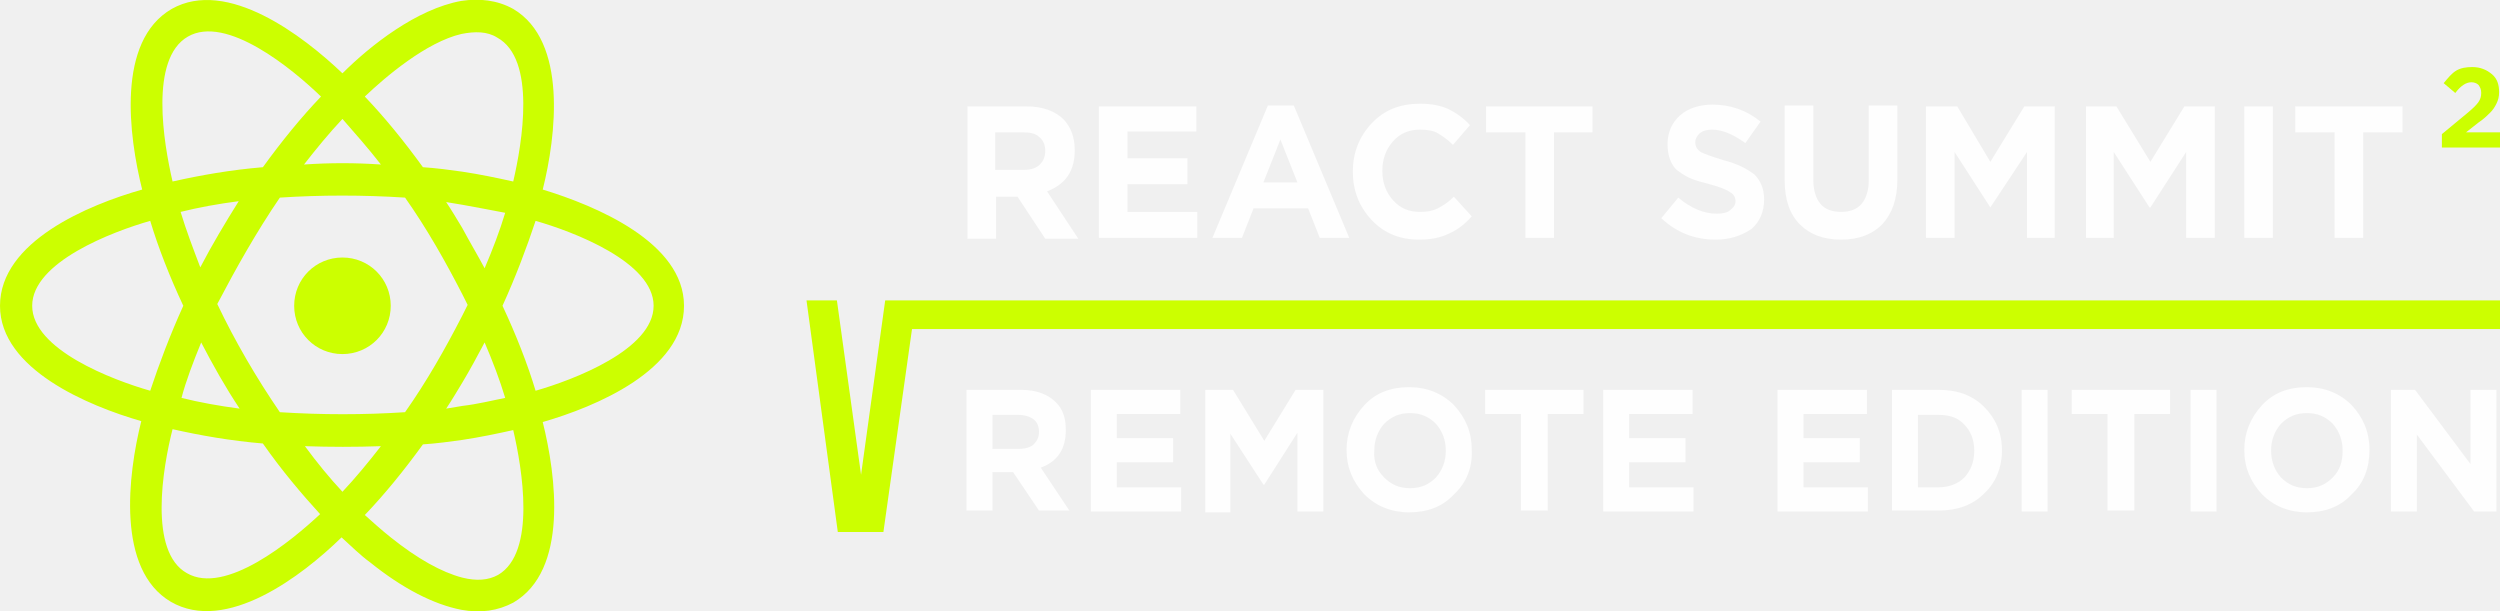
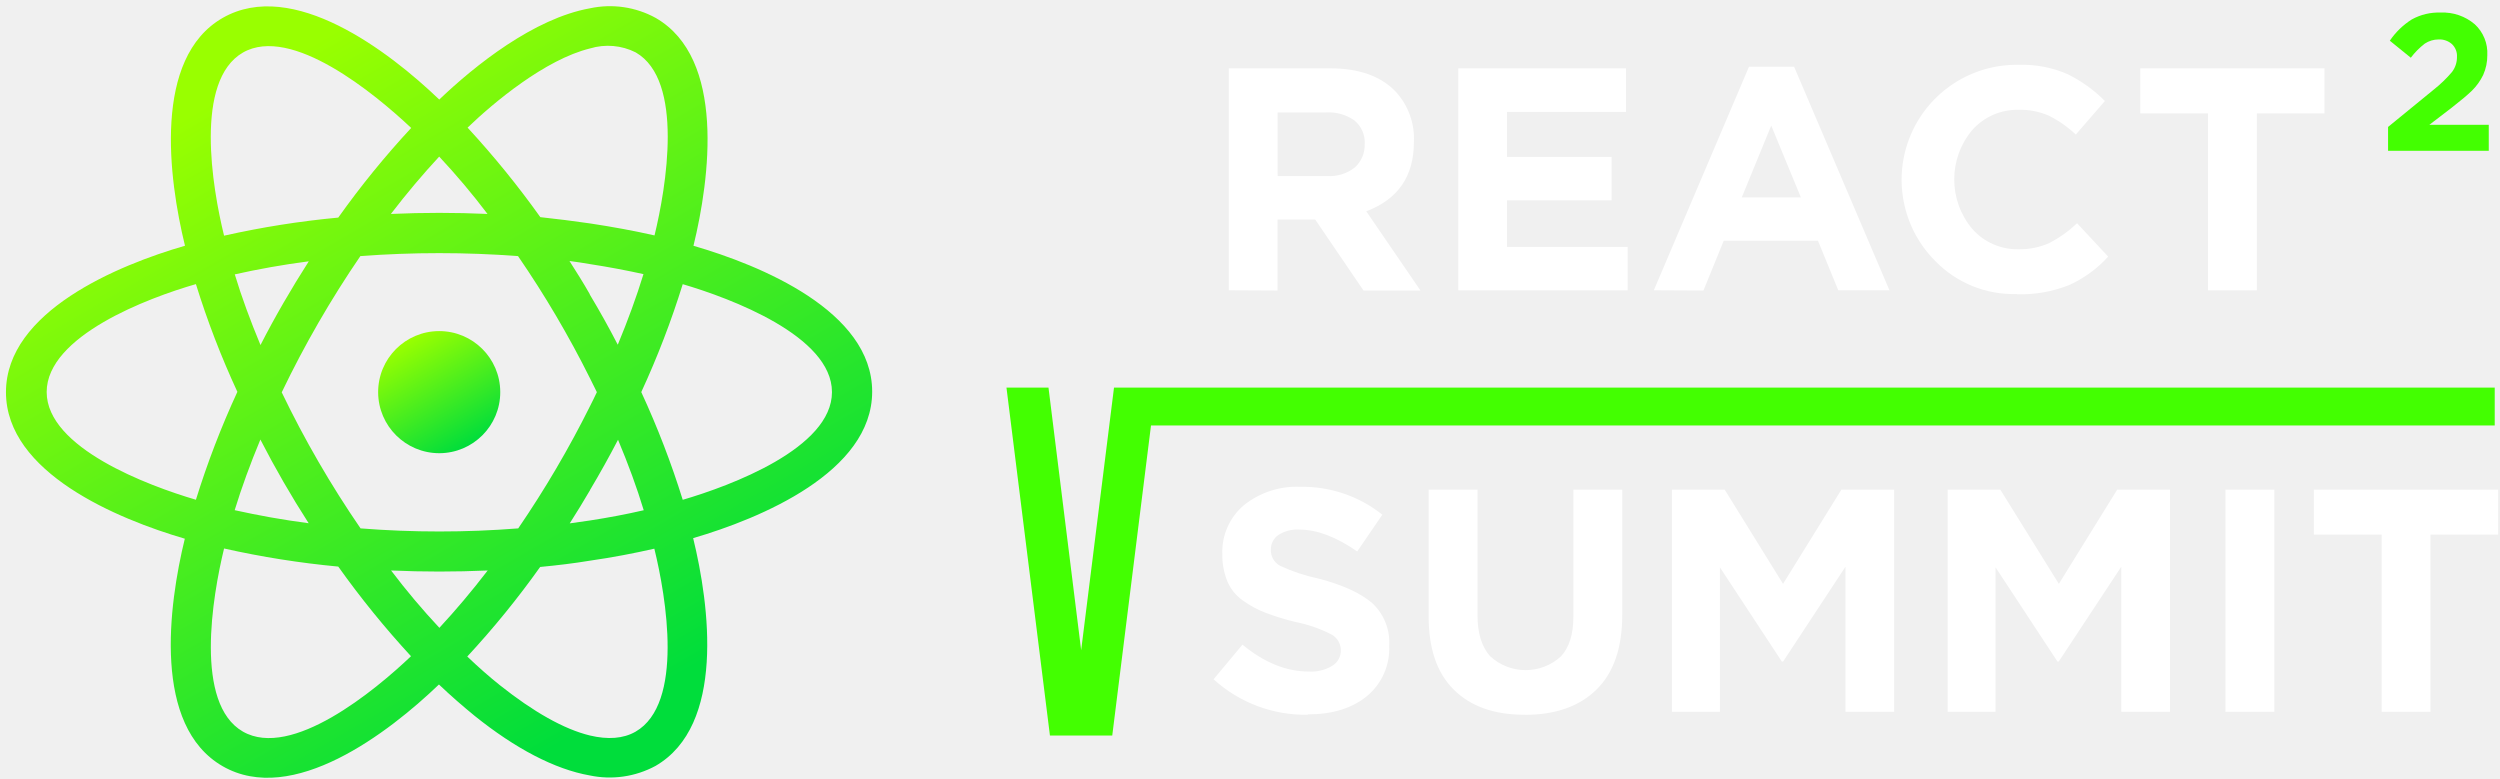
- <svg xmlns="http://www.w3.org/2000/svg" version="1.1" id="Layer_1" x="0px" y="0px" width="279.6px" height="68.3px" viewBox="0 0 279.6 68.3" style="enable-background:new 0 0 279.6 68.3;" xml:space="preserve">
-   <style type="text/css">
- 	.st0{fill:#FEFEFE;}
- 	.st1{fill:#CCFF00;}
- 	.st2{fill-rule:evenodd;clip-rule:evenodd;fill:#CCFF00;}
- </style>
-   <g>
-     <path class="st0" d="M108.2,26.6V11.9h6.6c1.8,0,3.2,0.5,4.2,1.5c0.8,0.9,1.2,2,1.2,3.4c0,2.3-1,3.8-3.1,4.6l3.5,5.3h-3.7l-3.1-4.7   h-2.4v4.7H108.2z M111.3,19h3.2c0.8,0,1.4-0.2,1.8-0.6c0.4-0.4,0.6-0.9,0.6-1.5c0-0.7-0.2-1.2-0.7-1.6c-0.4-0.4-1.1-0.5-1.8-0.5   h-3.1V19z" />
-     <polygon class="st0" points="122.9,26.6 122.9,11.9 133.8,11.9 133.8,14.7 126.1,14.7 126.1,17.7 132.8,17.7 132.8,20.6    126.1,20.6 126.1,23.7 133.9,23.7 133.9,26.6  " />
-     <path class="st0" d="M135.6,26.6l6.2-14.8h2.9l6.2,14.8h-3.3l-1.3-3.3h-6.1l-1.3,3.3H135.6z M141.3,20.4h3.8l-1.9-4.8L141.3,20.4z" />
-     <path class="st0" d="M158.7,26.8c-2.1,0-3.9-0.7-5.3-2.2c-1.4-1.5-2.1-3.3-2.1-5.4s0.7-3.9,2.1-5.4c1.4-1.5,3.2-2.2,5.4-2.2   c1.3,0,2.3,0.2,3.2,0.6c0.8,0.4,1.7,1,2.4,1.8l-1.9,2.2c-0.6-0.6-1.2-1-1.7-1.3c-0.5-0.3-1.2-0.4-2-0.4c-1.2,0-2.2,0.4-3,1.3   c-0.8,0.9-1.2,2-1.2,3.3c0,1.3,0.4,2.4,1.2,3.3c0.8,0.9,1.8,1.3,3,1.3c0.8,0,1.4-0.1,2-0.4c0.6-0.3,1.2-0.7,1.8-1.3l2,2.2   c-0.8,0.9-1.6,1.5-2.5,1.9C161.1,26.6,160,26.8,158.7,26.8L158.7,26.8z" />
-     <polygon class="st0" points="170.6,26.6 170.6,14.8 166.2,14.8 166.2,11.9 178.1,11.9 178.1,14.8 173.8,14.8 173.8,26.6  " />
-     <path class="st0" d="M191.9,26.8c-2.4,0-4.4-0.8-6.1-2.4l1.9-2.3c1.4,1.2,2.9,1.8,4.3,1.8c0.6,0,1.2-0.1,1.5-0.4   c0.4-0.3,0.6-0.6,0.6-1c0-0.4-0.2-0.8-0.6-1c-0.4-0.3-1.2-0.6-2.3-0.9c-0.8-0.2-1.5-0.4-2-0.6c-0.5-0.2-1-0.5-1.4-0.8   c-0.5-0.3-0.8-0.8-1-1.3c-0.2-0.5-0.3-1.1-0.3-1.8c0-1.3,0.5-2.4,1.4-3.2c0.9-0.8,2.2-1.2,3.6-1.2c2,0,3.8,0.6,5.4,1.9l-1.7,2.4   c-1.4-1-2.6-1.5-3.7-1.5c-0.6,0-1,0.1-1.4,0.4c-0.3,0.3-0.5,0.6-0.5,1c0,0.5,0.2,0.8,0.6,1.1c0.4,0.2,1.2,0.5,2.5,0.9   c1.6,0.4,2.7,1,3.5,1.6c0.7,0.7,1.1,1.6,1.1,2.8c0,1.4-0.5,2.5-1.4,3.3C194.7,26.4,193.4,26.8,191.9,26.8L191.9,26.8z" />
-     <path class="st0" d="M205.9,26.8c-2,0-3.5-0.6-4.6-1.7c-1.1-1.1-1.7-2.7-1.7-4.9v-8.4h3.2v8.3c0,1.2,0.3,2.1,0.8,2.7   c0.5,0.6,1.3,0.9,2.3,0.9c1,0,1.8-0.3,2.3-0.9c0.5-0.6,0.8-1.5,0.8-2.6v-8.4h3.2v8.3c0,2.2-0.6,3.8-1.7,5   C209.4,26.2,207.9,26.8,205.9,26.8L205.9,26.8z" />
-     <polygon class="st0" points="215.4,26.6 215.4,11.9 218.9,11.9 222.6,18.1 226.4,11.9 229.8,11.9 229.8,26.6 226.7,26.6 226.7,17    222.6,23.2 222.6,23.2 218.6,17 218.6,26.6  " />
-     <polygon class="st0" points="233.3,26.6 233.3,11.9 236.7,11.9 240.5,18.1 244.3,11.9 247.7,11.9 247.7,26.6 244.5,26.6 244.5,17    240.5,23.2 240.4,23.2 236.4,17 236.4,26.6  " />
-     <rect x="251" y="11.9" class="st0" width="3.2" height="14.7" />
-     <polygon class="st0" points="261.1,26.6 261.1,14.8 256.7,14.8 256.7,11.9 268.7,11.9 268.7,14.8 264.3,14.8 264.3,26.6  " />
-     <g>
-       <path class="st0" d="M108.1,57.1V43.6h6.1c1.7,0,3,0.5,3.9,1.4c0.8,0.8,1.1,1.8,1.1,3.1c0,2.1-0.9,3.5-2.8,4.2l3.2,4.8h-3.4    l-2.9-4.3H111v4.3H108.1z M111,50.2h3c0.7,0,1.3-0.2,1.6-0.5c0.4-0.4,0.6-0.8,0.6-1.4c0-0.6-0.2-1.1-0.6-1.4    c-0.4-0.3-1-0.5-1.7-0.5H111V50.2z" />
+ <svg xmlns="http://www.w3.org/2000/svg" width="398px" height="124px" viewBox="0 0 398 124" version="1.1">
+   <defs>
+     <linearGradient x1="25.069%" y1="11.519%" x2="74.989%" y2="88.536%" id="linearGradient-1">
+       <stop stop-color="#99FF00" offset="0%" />
+       <stop stop-color="#00DD3B" offset="100%" />
+     </linearGradient>
+     <linearGradient x1="25.103%" y1="6.79%" x2="75.052%" y2="93.364%" id="linearGradient-2">
+       <stop stop-color="#99FF00" offset="0%" />
+       <stop stop-color="#00DD3B" offset="100%" />
+     </linearGradient>
+   </defs>
+   <g id="Page-1" stroke="none" stroke-width="1" fill="none" fill-rule="evenodd">
+     <g id="React-Summit-vector-logo">
+       <path d="M35.67,37.51 C33.78,29.83 30.92,12.85 38.67,8.37 L38.67,8.37 C46.39,3.95 59.67,14.91 65.46,20.37 C61.285,24.87 57.407,29.637 53.85,34.64 C47.735,35.212 41.663,36.174 35.67,37.52 L35.67,37.51 Z M62.23,34.06 C64.77,30.75 67.35,27.7 69.92,24.93 C72.64,27.838 75.207,30.885 77.61,34.06 C72.49,33.83 67.38,33.83 62.23,34.06 L62.23,34.06 Z M57.37,40.77 C65.725,40.142 74.115,40.142 82.47,40.77 C86.737,46.983 90.566,53.485 93.93,60.23 C94.3,60.97 94.67,61.71 95.02,62.43 C94.68,63.17 94.31,63.91 93.93,64.66 C90.572,71.402 86.753,77.904 82.5,84.12 C74.146,84.776 65.754,84.776 57.4,84.12 C52.669,77.231 48.474,69.99 44.85,62.46 C48.468,54.923 52.653,47.672 57.37,40.77 L57.37,40.77 Z M93.93,78.01 C95.5,75.38 96.99,72.7 98.39,70.01 C99.99,73.83 101.39,77.6 102.48,81.23 C99.76,81.86 96.91,82.4 93.93,82.86 C92.87,83 91.79,83.17 90.7,83.32 C91.81,81.58 92.9,79.81 93.93,78.04 L93.93,78.01 Z M37.38,43.68 C41.07,42.85 45.01,42.14 49.16,41.6 C46.39,45.94 43.81,50.36 41.47,54.93 C39.87,51.08 38.47,47.31 37.38,43.69 L37.38,43.68 Z M74.38,104.53 C78.555,100.03 82.433,95.263 85.99,90.26 C88.71,90 91.34,89.69 93.91,89.26 C97.48,88.75 100.91,88.09 104.17,87.35 C106.06,95.03 108.92,112.04 101.17,116.49 L101.17,116.49 C99.23,117.6 96.77,117.77 93.91,117.09 C89.79,116.09 84.91,113.32 79.59,109.09 C77.87,107.72 76.16,106.21 74.39,104.52 L74.38,104.53 Z M41.45,69.97 C43.797,74.537 46.36,78.98 49.14,83.3 C44.99,82.76 41.05,82.04 37.36,81.22 C38.47,77.6 39.85,73.83 41.45,69.98 L41.45,69.97 Z M35.67,87.32 C41.663,88.666 47.735,89.628 53.85,90.2 C57.406,95.195 61.274,99.962 65.43,104.47 C59.71,109.92 46.43,120.91 38.67,116.47 L38.67,116.47 C30.92,112.02 33.81,94.98 35.67,87.33 L35.67,87.32 Z M7.43,62.41 C7.43,53.48 23.61,47.41 31.19,45.23 C33.006,51.087 35.211,56.816 37.79,62.38 C35.215,67.956 33.011,73.695 31.19,79.56 C23.61,77.33 7.43,71.31 7.43,62.41 L7.43,62.41 Z M29.43,85.73 C26.8,96.49 24.31,115.55 35.43,121.97 L35.43,121.97 C46.55,128.39 61.87,116.66 69.88,108.97 C71.8,110.8 73.71,112.45 75.57,113.97 C82.03,119.16 88.32,122.47 93.89,123.45 C97.446,124.198 101.151,123.663 104.35,121.94 L104.35,121.94 C115.47,115.52 112.98,96.43 110.35,85.67 C121.01,82.56 138.85,75.17 138.85,62.35 C138.85,49.53 121.07,42.22 110.4,39.13 C113.03,28.34 115.52,9.28 104.4,2.86 L104.4,2.86 C101.209,1.103 97.492,0.556 93.93,1.32 C85.01,2.92 75.63,10.4 69.93,15.85 C61.93,8.17 46.6,-3.53 35.45,2.85 L35.45,2.85 C24.33,9.24 26.82,28.36 29.45,39.12 C18.79,42.2 0.95,49.59 0.95,62.44 C0.95,75.29 18.79,82.65 29.42,85.76 L29.43,85.73 Z M93.89,46.83 C92.89,45.06 91.77,43.29 90.66,41.55 C91.77,41.69 92.83,41.86 93.89,42.04 C96.89,42.5 99.72,43.04 102.44,43.64 C101.33,47.26 99.95,51.03 98.35,54.88 C96.95,52.167 95.463,49.5 93.89,46.88 L93.89,46.83 Z M74.44,20.32 C78.59,16.32 86.82,9.45 93.94,7.71 C96.351,6.98 98.951,7.206 101.2,8.34 L101.2,8.34 C108.95,12.79 106.06,29.83 104.2,37.48 C100.94,36.74 97.51,36.11 93.94,35.57 C91.37,35.2 88.74,34.86 86.02,34.57 C82.463,29.581 78.596,24.822 74.44,20.32 L74.44,20.32 Z M108.69,79.57 C106.869,73.715 104.664,67.986 102.09,62.42 C104.665,56.844 106.869,51.105 108.69,45.24 C116.27,47.47 132.45,53.49 132.45,62.42 C132.45,71.35 116.27,77.35 108.69,79.57 L108.69,79.57 Z M62.26,90.82 C67.38,91.05 72.49,91.05 77.64,90.82 C75.1,94.13 72.52,97.18 69.95,99.95 C67.23,97.042 64.663,93.995 62.26,90.82 Z" id="Shape" fill="url(#linearGradient-1)" />
+       <path d="M69.95,72.15 C75.317,72.133 79.655,67.77 79.64,62.403 C79.625,57.037 75.264,52.697 69.897,52.71 C64.53,52.723 60.189,57.083 60.2,62.45 C60.222,67.818 64.582,72.156 69.95,72.15 L69.95,72.15 Z" id="Path" fill="url(#linearGradient-2)" />
+       <path d="M195.62,46.21 L195.62,10.88 L211.8,10.88 C216.26,10.88 219.72,12.08 222.09,14.48 C224.168,16.673 225.253,19.623 225.09,22.64 C225.09,28.06 222.563,31.727 217.51,33.64 L226.14,46.25 L217.07,46.25 L209.38,34.95 L203.38,34.95 L203.38,46.25 L195.62,46.21 Z M203.4,28.03 L211.29,28.03 C212.875,28.126 214.44,27.639 215.69,26.66 C216.732,25.713 217.306,24.357 217.26,22.95 C217.354,21.504 216.747,20.102 215.63,19.18 C214.322,18.256 212.739,17.804 211.14,17.9 L203.39,17.9 L203.4,28.03 Z" id="Shape" fill="#FFFFFF" fill-rule="nonzero" />
+       <polygon id="Path" fill="#FFFFFF" fill-rule="nonzero" points="232.16 46.22 232.16 10.88 258.86 10.88 258.86 17.82 239.91 17.82 239.91 24.98 256.57 24.98 256.57 31.89 239.91 31.89 239.91 39.31 259.12 39.31 259.12 46.22" />
+       <path d="M263.29,46.21 L278.44,10.62 L285.62,10.62 L300.8,46.21 L292.65,46.21 L289.42,38.32 L274.42,38.32 L271.19,46.25 L263.29,46.21 Z M277.29,31.43 L286.7,31.43 L281.98,19.99 L277.29,31.43 Z" id="Shape" fill="#FFFFFF" fill-rule="nonzero" />
+       <path d="M321.07,46.81 C316.187,46.958 311.467,45.041 308.07,41.53 C302.805,36.243 301.277,28.29 304.207,21.428 C307.138,14.567 313.94,10.172 321.4,10.32 C324.061,10.234 326.708,10.74 329.15,11.8 C331.357,12.887 333.368,14.333 335.1,16.08 L330.47,21.42 C329.195,20.215 327.75,19.204 326.18,18.42 C324.659,17.753 323.01,17.432 321.35,17.48 C318.551,17.424 315.866,18.593 314,20.68 C310.153,25.237 310.153,31.903 314,36.46 C315.857,38.563 318.546,39.741 321.35,39.68 C323.044,39.718 324.725,39.376 326.27,38.68 C327.877,37.845 329.358,36.788 330.67,35.54 L335.62,40.85 C333.879,42.777 331.758,44.322 329.39,45.39 C326.764,46.43 323.954,46.927 321.13,46.85 L321.07,46.81 Z" id="Path" fill="#FFFFFF" fill-rule="nonzero" />
+       <polygon id="Path" fill="#FFFFFF" fill-rule="nonzero" points="351.51 46.22 351.51 18.05 340.73 18.05 340.73 10.88 370.06 10.88 370.06 18.05 359.29 18.05 359.29 46.22" />
+       <path d="M208.2,113.79 C202.663,113.887 197.297,111.866 193.2,108.14 L197.8,102.63 C201.26,105.483 204.777,106.91 208.35,106.91 C209.66,106.992 210.964,106.675 212.09,106 C212.967,105.473 213.491,104.513 213.46,103.49 C213.448,102.478 212.905,101.548 212.03,101.04 C210.236,100.111 208.321,99.438 206.34,99.04 C204.668,98.647 203.024,98.143 201.42,97.53 C200.15,97.042 198.95,96.39 197.85,95.59 C196.76,94.824 195.908,93.767 195.39,92.54 C194.832,91.141 194.56,89.645 194.59,88.14 C194.503,85.17 195.777,82.323 198.05,80.41 C200.585,78.393 203.763,77.36 207,77.5 C211.741,77.414 216.363,78.984 220.07,81.94 L216.07,87.79 C212.73,85.48 209.67,84.31 206.86,84.31 C205.671,84.231 204.489,84.54 203.49,85.19 C202.749,85.712 202.312,86.564 202.32,87.47 C202.269,88.545 202.836,89.554 203.78,90.07 C205.751,90.988 207.822,91.675 209.95,92.12 C213.78,93.12 216.61,94.43 218.44,96 C220.329,97.747 221.328,100.253 221.16,102.82 C221.299,105.894 219.988,108.855 217.62,110.82 C215.247,112.76 212.103,113.73 208.19,113.73 L208.2,113.79 Z M242.73,113.79 C237.9,113.79 234.15,112.48 231.44,109.79 C228.73,107.1 227.44,103.23 227.44,98.12 L227.44,77.95 L235.22,77.95 L235.22,97.95 C235.22,100.8 235.88,102.95 237.22,104.46 C240.388,107.403 245.281,107.429 248.48,104.52 C249.82,103.09 250.48,100.98 250.48,98.21 L250.48,77.95 L258.26,77.95 L258.26,97.9 C258.26,103.153 256.887,107.12 254.14,109.8 C251.4,112.48 247.59,113.8 242.76,113.8 L242.73,113.79 Z M266.17,113.32 L266.17,77.95 L274.57,77.95 L283.86,92.95 L293.15,77.95 L301.55,77.95 L301.55,113.32 L293.8,113.32 L293.8,90.22 L283.87,105.32 L283.67,105.32 L273.81,90.32 L273.81,113.32 L266.17,113.32 Z M310.07,113.32 L310.07,77.95 L318.45,77.95 L327.77,92.95 L337.06,77.95 L345.46,77.95 L345.46,113.32 L337.71,113.32 L337.71,90.22 L327.75,105.32 L327.55,105.32 L317.69,90.32 L317.69,113.32 L310.07,113.32 Z M354.29,113.32 L354.29,77.95 L362.07,77.95 L362.07,113.32 L354.29,113.32 Z M379.16,113.32 L379.16,85.11 L368.37,85.11 L368.37,77.95 L397.7,77.95 L397.7,85.11 L386.93,85.11 L386.93,113.32 L379.16,113.32 Z" id="Shape" fill="#FFFFFF" fill-rule="nonzero" />
+       <path d="M380.18,24.01 L380.18,20.21 L387.41,14.3 C388.482,13.457 389.467,12.509 390.35,11.47 C390.879,10.783 391.161,9.937 391.15,9.07 C391.2,8.302 390.907,7.551 390.35,7.02 C389.766,6.508 389.006,6.243 388.23,6.28 C387.448,6.28 386.683,6.51 386.03,6.94 C385.189,7.587 384.439,8.343 383.8,9.19 L380.46,6.48 C381.384,5.114 382.583,3.957 383.98,3.08 C385.378,2.314 386.957,1.94 388.55,2 C390.53,1.91 392.471,2.575 393.98,3.86 C395.345,5.117 396.078,6.917 395.98,8.77 C395.992,9.862 395.766,10.943 395.32,11.94 C394.873,12.86 394.275,13.698 393.55,14.42 C392.81,15.133 391.723,16.047 390.29,17.16 L386.75,19.87 L396.21,19.87 L396.21,24.01 L380.18,24.01 Z" id="Path" fill="#43FF01" fill-rule="nonzero" />
+       <polygon id="Path" fill="#43FF01" points="397.16 61.71 177.35 61.71 172.12 103.52 166.92 61.71 160.23 61.71 167.15 117.1 177.07 117.1 183.24 67.73 397.16 67.73" />
    </g>
-     <g>
-       <path class="st0" d="M122,57.1V43.6h10v2.7h-7.1V49h6.3v2.7h-6.3v2.8h7.2v2.7H122z" />
-     </g>
-     <g>
-       <path class="st0" d="M134.8,57.1V43.6h3.1l3.5,5.7l3.5-5.7h3.1v13.6h-2.9v-8.8l-3.7,5.8h-0.1l-3.7-5.7v8.8H134.8z" />
-     </g>
-     <g>
-       <path class="st0" d="M162.6,55.3c-1.3,1.4-3,2-5,2c-2,0-3.7-0.7-5-2c-1.3-1.4-2-3-2-5c0-1.9,0.7-3.6,2-5c1.3-1.4,3-2,5-2    c2,0,3.7,0.7,5,2c1.3,1.4,2,3,2,5C164.7,52.3,164,54,162.6,55.3z M154.8,53.4c0.8,0.8,1.7,1.2,2.9,1.2c1.2,0,2.1-0.4,2.9-1.2    c0.7-0.8,1.1-1.8,1.1-3c0-1.2-0.4-2.2-1.1-3c-0.8-0.8-1.7-1.2-2.9-1.2c-1.2,0-2.1,0.4-2.9,1.2c-0.7,0.8-1.1,1.8-1.1,3    C153.6,51.6,154,52.6,154.8,53.4z" />
-     </g>
-     <g>
-       <path class="st0" d="M170.1,57.1V46.3h-4v-2.7h11v2.7h-4v10.8H170.1z" />
-     </g>
-     <g>
-       <path class="st0" d="M179.3,57.1V43.6h10v2.7h-7.1V49h6.3v2.7h-6.3v2.8h7.2v2.7H179.3z" />
-     </g>
-     <g>
-       <path class="st0" d="M198.8,57.1V43.6h10v2.7h-7.1V49h6.3v2.7h-6.3v2.8h7.2v2.7H198.8z" />
-     </g>
-     <g>
-       <path class="st0" d="M211.6,57.1V43.6h5.2c2.1,0,3.8,0.6,5.1,1.9c1.3,1.3,2,2.9,2,4.9c0,1.9-0.7,3.6-2,4.8c-1.3,1.3-3,1.9-5.1,1.9    H211.6z M214.5,54.5h2.3c1.2,0,2.2-0.4,2.9-1.1c0.7-0.8,1.1-1.7,1.1-3c0-1.2-0.4-2.2-1.1-2.9c-0.7-0.8-1.7-1.1-2.9-1.1h-2.3V54.5z    " />
-     </g>
-     <g>
-       <path class="st0" d="M226.1,57.1V43.6h2.9v13.6H226.1z" />
-     </g>
-     <g>
-       <path class="st0" d="M235.7,57.1V46.3h-4v-2.7h11v2.7h-4v10.8H235.7z" />
-     </g>
-     <g>
-       <path class="st0" d="M245,57.1V43.6h2.9v13.6H245z" />
-     </g>
-     <g>
-       <path class="st0" d="M263,55.3c-1.3,1.4-3,2-5,2c-2,0-3.7-0.7-5-2c-1.3-1.4-2-3-2-5c0-1.9,0.7-3.6,2-5c1.3-1.4,3-2,5-2    c2,0,3.7,0.7,5,2c1.3,1.4,2,3,2,5C265,52.3,264.4,54,263,55.3z M255.1,53.4c0.8,0.8,1.7,1.2,2.9,1.2c1.2,0,2.1-0.4,2.9-1.2    s1.1-1.8,1.1-3c0-1.2-0.4-2.2-1.1-3c-0.8-0.8-1.7-1.2-2.9-1.2c-1.2,0-2.1,0.4-2.9,1.2c-0.7,0.8-1.1,1.8-1.1,3    C254,51.6,254.4,52.6,255.1,53.4z" />
-     </g>
-     <g>
-       <path class="st0" d="M267.4,57.1V43.6h2.7l6.2,8.3v-8.3h2.9v13.6h-2.5l-6.4-8.6v8.6H267.4z" />
-     </g>
-     <path class="st1" d="M273.1,16.5V15l2.9-2.4c0.6-0.5,1-0.9,1.2-1.2c0.2-0.3,0.3-0.6,0.3-1c0-0.4-0.1-0.6-0.3-0.9   c-0.2-0.2-0.5-0.3-0.8-0.3s-0.6,0.1-0.9,0.3c-0.3,0.2-0.6,0.5-0.9,0.9l-1.3-1.1c0.5-0.6,0.9-1.1,1.4-1.4c0.5-0.3,1.1-0.4,1.8-0.4   c0.9,0,1.6,0.3,2.2,0.8c0.6,0.5,0.8,1.2,0.8,2c0,0.5-0.1,0.9-0.3,1.3c-0.2,0.4-0.4,0.7-0.7,1c-0.3,0.3-0.7,0.7-1.3,1.1l-1.4,1.1   h3.8v1.7H273.1z" />
-     <path class="st2" d="M279.6,33.6H99l-2.7,19.5l-2.7-19.5h-3.4l3.5,25.9c1.7,0,3.4,0,5.1,0l3.2-22.7h177.6V33.6z" />
-   </g>
-   <g>
-     <path class="st2" d="M19.3,20.3c-1-4.3-2.6-13.7,1.7-16.2l0,0c4.3-2.5,11.7,3.6,14.9,6.7c-2.2,2.3-4.4,5-6.5,7.9   C25.8,19,22.4,19.6,19.3,20.3L19.3,20.3z M34,18.4c1.4-1.8,2.8-3.5,4.3-5.1c1.4,1.6,2.9,3.3,4.3,5.1C39.7,18.2,36.9,18.2,34,18.4   L34,18.4z M31.3,22.1c4.6-0.3,9.3-0.3,14,0c2.4,3.4,4.5,7.1,6.4,10.8c0.2,0.4,0.4,0.8,0.6,1.2c-0.2,0.4-0.4,0.8-0.6,1.2   c-1.9,3.7-4,7.4-6.4,10.8c-4.6,0.3-9.3,0.3-14,0c-2.6-3.8-5-7.9-7-12.1C26.4,30,28.7,25.9,31.3,22.1L31.3,22.1z M51.7,42.8   c0.9-1.5,1.7-3,2.5-4.5c0.9,2.1,1.7,4.2,2.3,6.2c-1.5,0.3-3.1,0.7-4.8,0.9c-0.6,0.1-1.2,0.2-1.8,0.3C50.5,44.8,51.1,43.8,51.7,42.8   L51.7,42.8z M20.2,23.7c2-0.5,4.2-0.9,6.5-1.2c-1.5,2.4-3,4.9-4.3,7.4C21.6,27.8,20.8,25.7,20.2,23.7L20.2,23.7z M40.8,57.6   c2.2-2.3,4.4-5,6.5-7.9c1.5-0.1,3-0.3,4.4-0.5c2-0.3,3.9-0.7,5.7-1.1c1,4.3,2.6,13.7-1.7,16.2l0,0c-1.1,0.6-2.4,0.7-4,0.3   c-2.3-0.6-5-2.1-8-4.5C42.7,59.3,41.8,58.5,40.8,57.6L40.8,57.6z M22.5,38.3c1.3,2.5,2.7,5,4.3,7.4c-2.3-0.3-4.5-0.7-6.5-1.2   C20.8,42.6,21.6,40.5,22.5,38.3L22.5,38.3z M19.3,48c3.1,0.7,6.5,1.3,10.1,1.6c2.1,3,4.3,5.6,6.4,7.9c-3.2,3-10.6,9.1-14.9,6.6l0,0   C16.6,61.7,18.2,52.3,19.3,48L19.3,48z M3.6,34.2c0-4.9,9-8.3,13.2-9.5c0.9,3,2.2,6.3,3.7,9.5c-1.5,3.3-2.7,6.5-3.7,9.5   C12.6,42.5,3.6,39.1,3.6,34.2L3.6,34.2z M15.8,47.1c-1.5,6-2.8,16.6,3.3,20.2l0,0c6.2,3.6,14.7-2.9,19.1-7.2c1.1,1,2.1,2,3.2,2.8   c3.6,2.9,7.1,4.7,10.2,5.3c2.2,0.4,4.1,0.1,5.8-0.8l0,0c6.2-3.6,4.8-14.2,3.3-20.2c5.9-1.7,15.8-5.8,15.8-13   c0-7.1-9.9-11.2-15.8-13c1.5-6,2.8-16.6-3.3-20.2l0,0c-1.8-1-3.8-1.2-5.8-0.9c-5,0.9-10.2,5-13.3,8.1C33.9,4,25.4-2.5,19.2,1l0,0   c-6.2,3.6-4.8,14.2-3.3,20.2C9.9,22.9,0,27,0,34.2C0,41.3,9.9,45.4,15.8,47.1L15.8,47.1z M51.7,25.5c-0.6-1-1.2-2-1.8-2.9   c0.6,0.1,1.2,0.2,1.8,0.3c1.7,0.3,3.2,0.6,4.8,0.9c-0.6,2-1.4,4.1-2.3,6.2C53.4,28.5,52.5,27,51.7,25.5L51.7,25.5z M40.8,10.8   c2.3-2.2,6.9-6.1,10.8-7c1.5-0.3,2.9-0.3,4,0.4l0,0C60,6.6,58.4,16,57.4,20.3c-1.8-0.4-3.7-0.8-5.7-1.1c-1.4-0.2-2.9-0.4-4.4-0.5   C45.2,15.8,43,13.1,40.8,10.8L40.8,10.8z M59.9,43.7c-0.9-3-2.2-6.3-3.7-9.5c1.5-3.3,2.7-6.5,3.7-9.5c4.2,1.2,13.2,4.6,13.2,9.5   S64.1,42.5,59.9,43.7L59.9,43.7z M34.1,49.9c2.8,0.1,5.7,0.1,8.5,0c-1.4,1.8-2.8,3.5-4.3,5.1C36.9,53.5,35.5,51.8,34.1,49.9   L34.1,49.9z" />
-     <path class="st2" d="M38.3,39.6c3,0,5.4-2.4,5.4-5.4s-2.4-5.4-5.4-5.4c-3,0-5.4,2.4-5.4,5.4S35.3,39.6,38.3,39.6L38.3,39.6z" />
  </g>
</svg>
